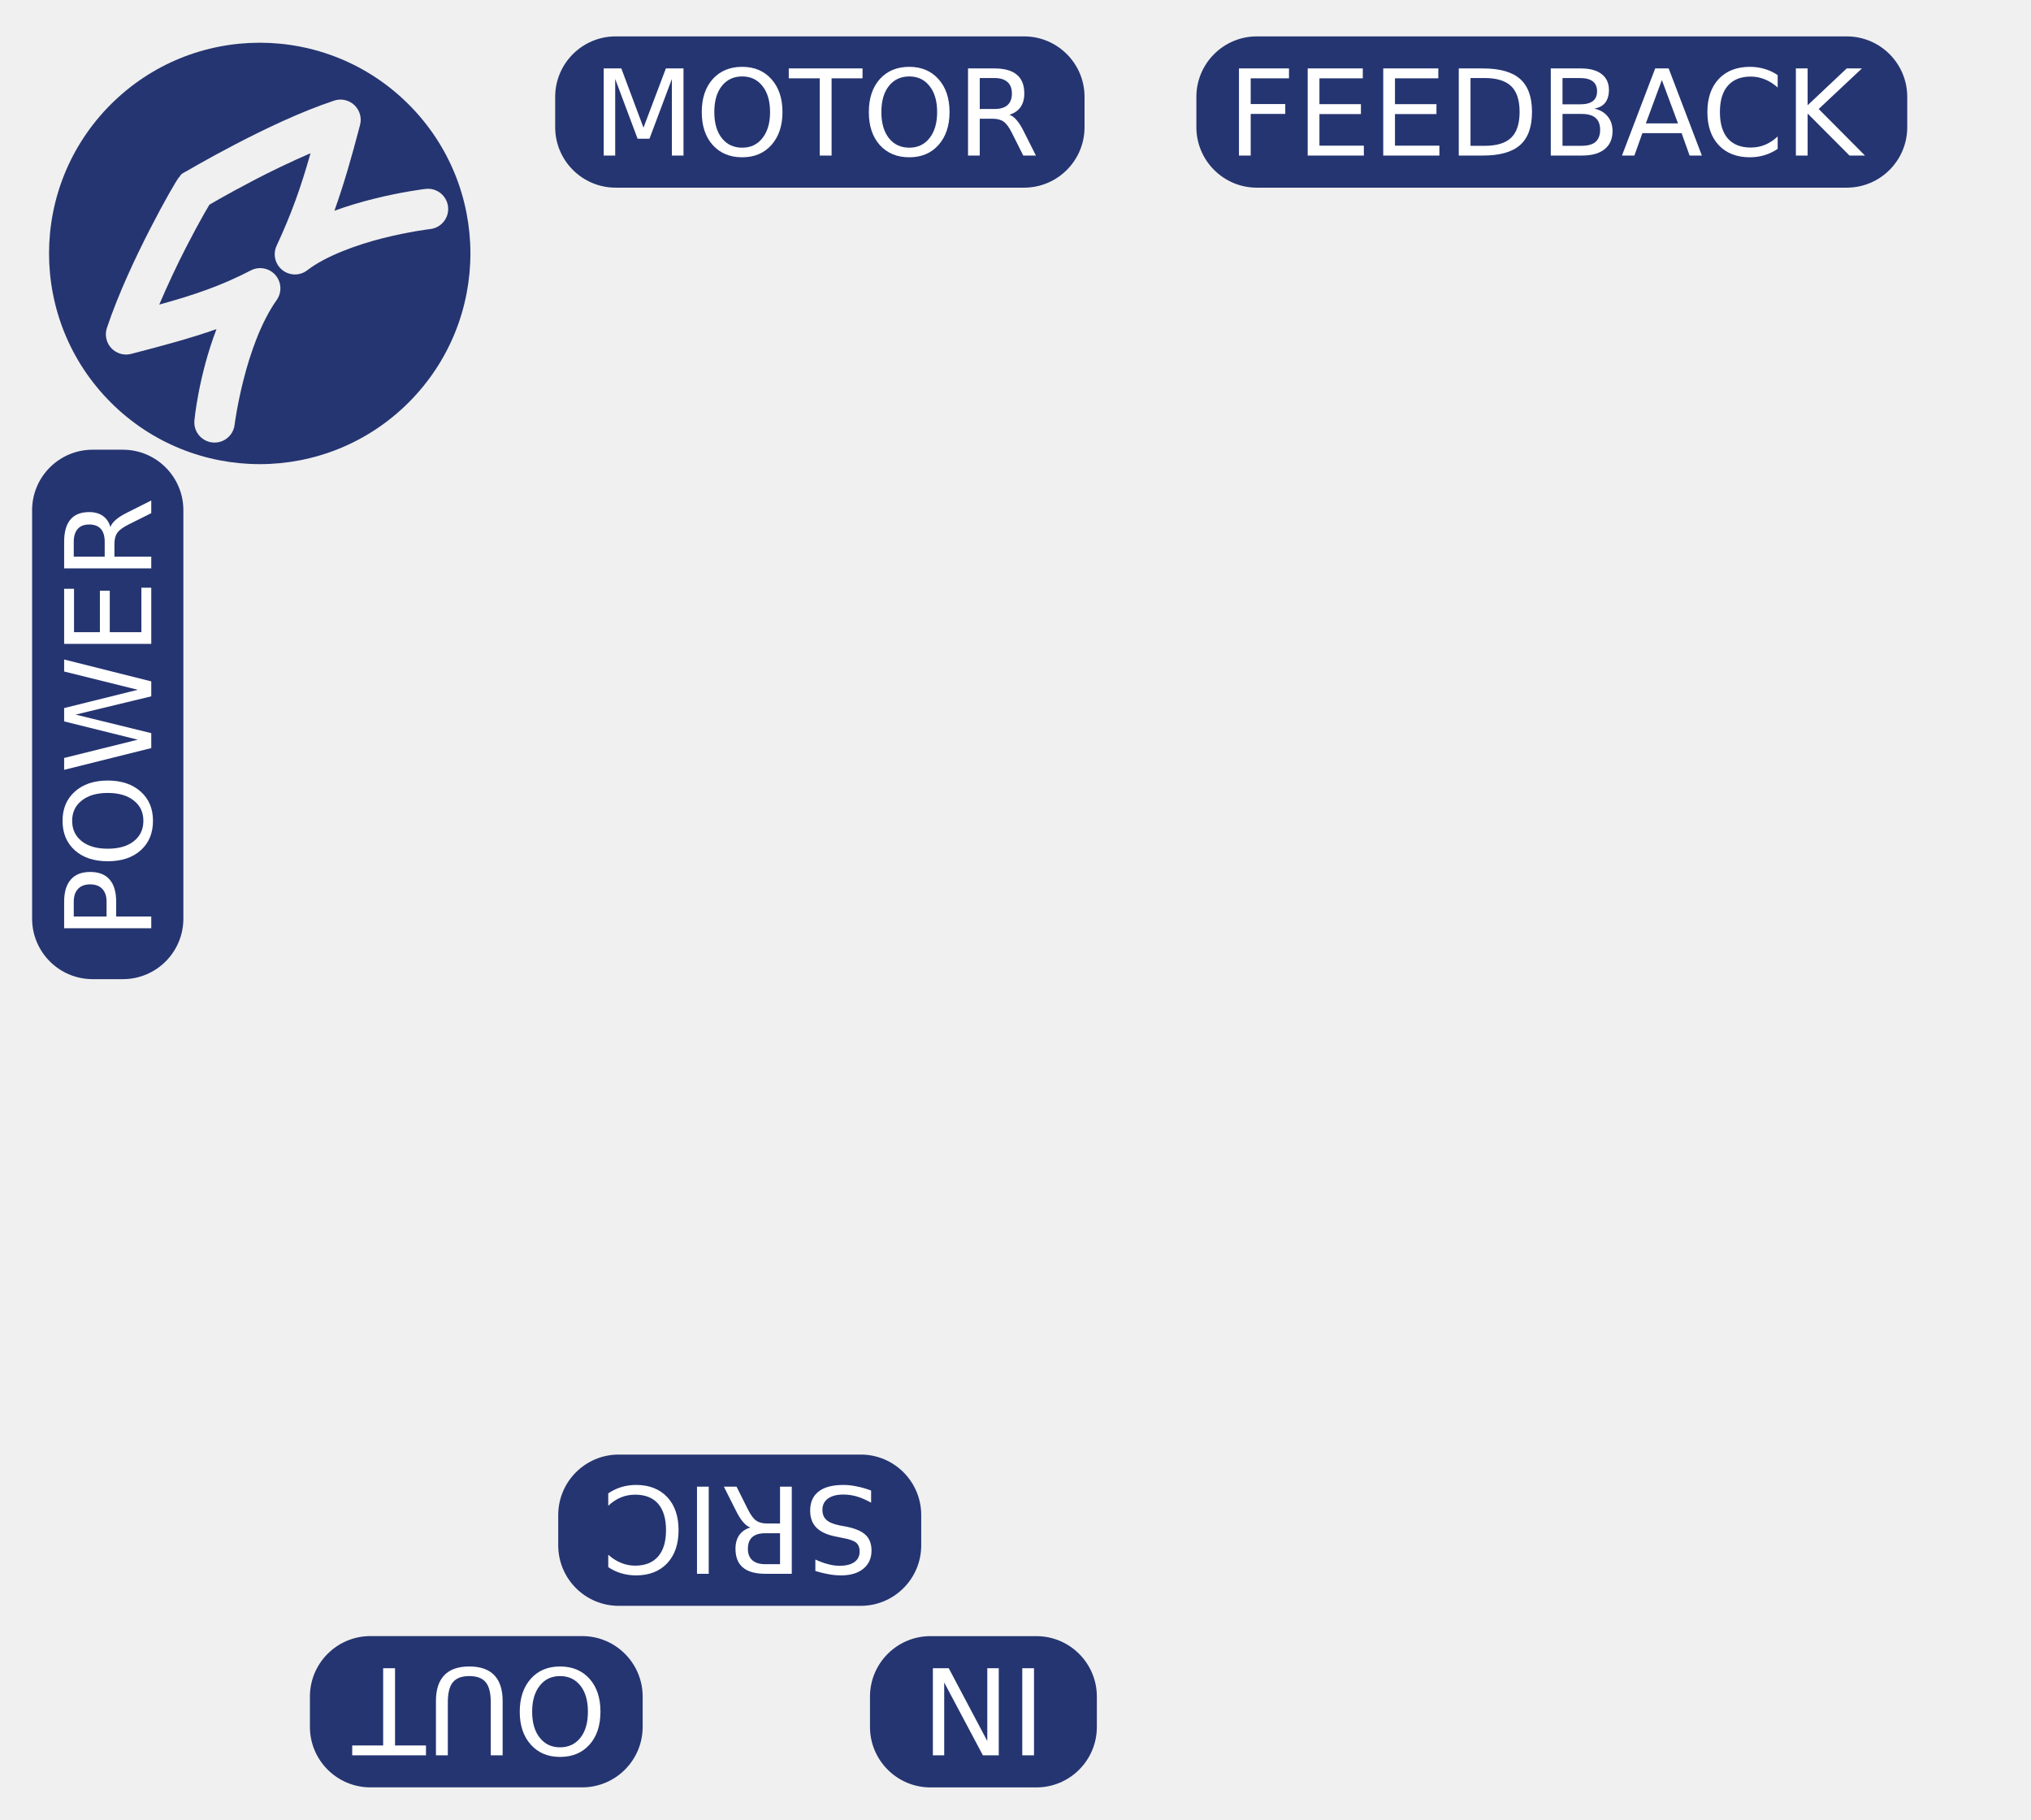
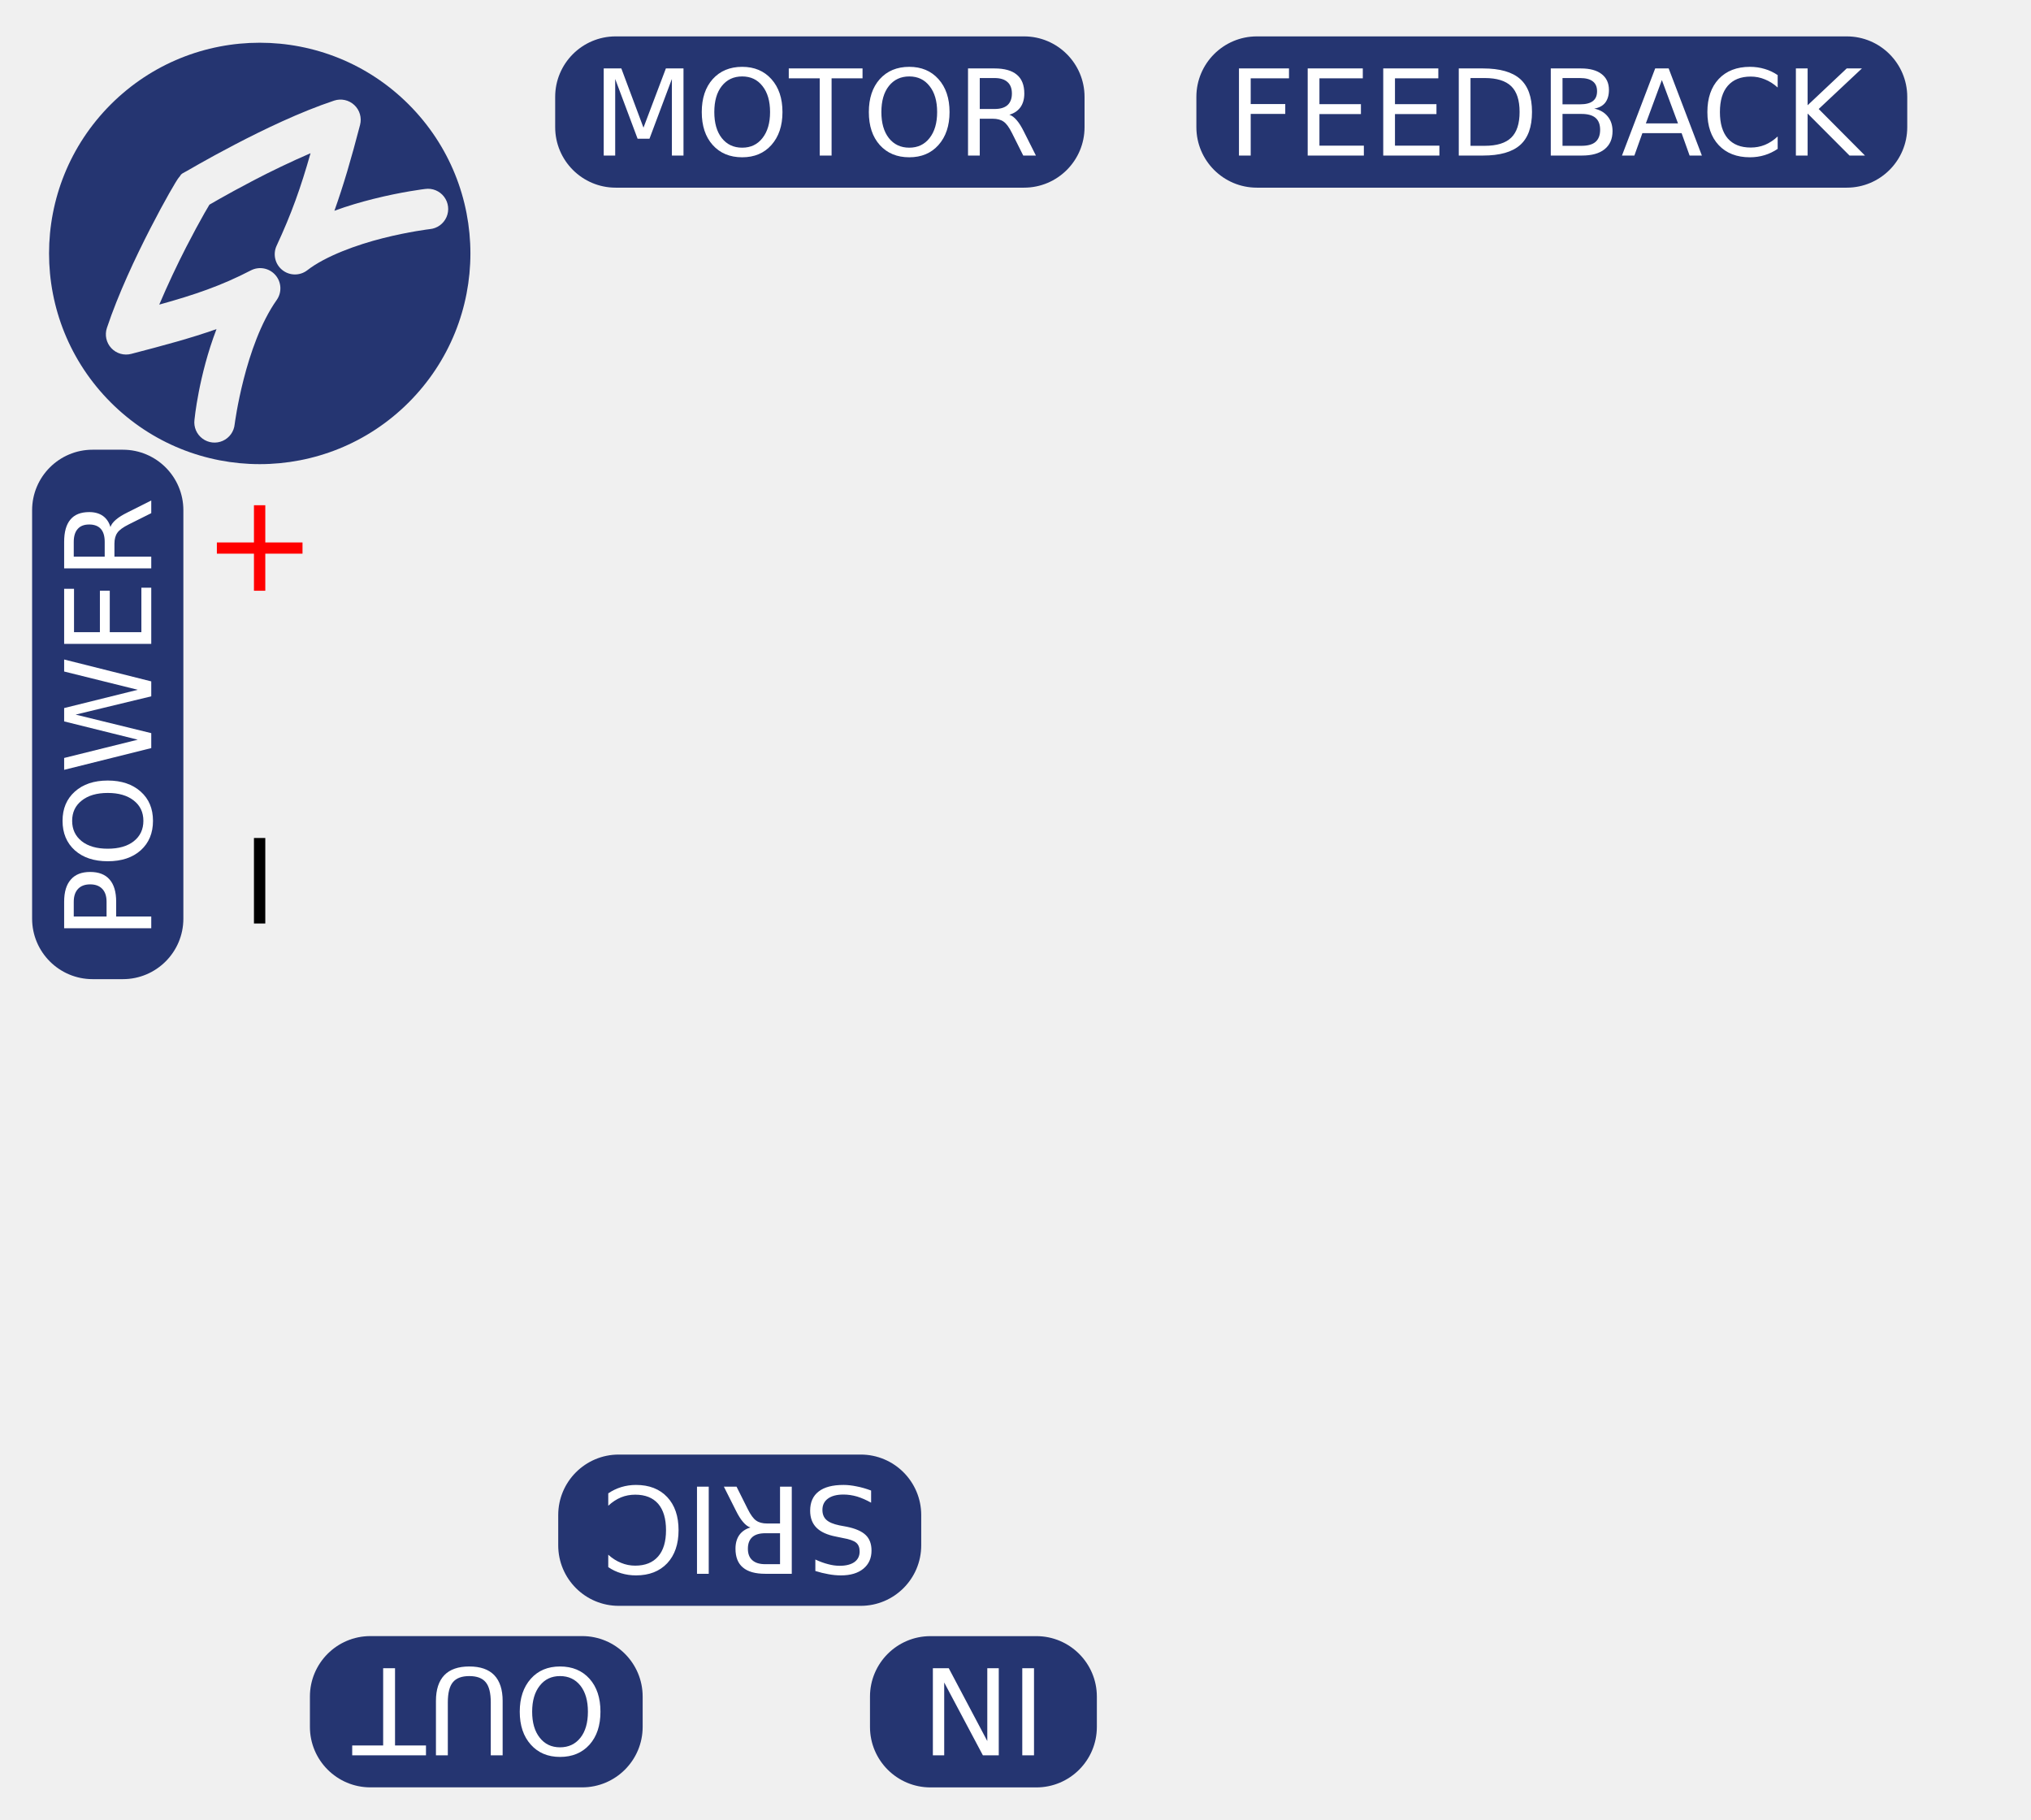
<svg xmlns="http://www.w3.org/2000/svg" xmlns:xlink="http://www.w3.org/1999/xlink" width="237.902" height="213.098" id="svg10955" version="1.1" style="display:inline">
  <defs id="defs10957">
    <marker orient="auto" refY="0" refX="0" id="Arrow2Mend" style="overflow:visible">
      <path id="path4904" style="font-size:12px;fill-rule:evenodd;stroke-width:0.625;stroke-linejoin:round" d="M 8.719,4.034 -2.207,0.016 8.719,-4.002 c -1.745,2.372 -1.735,5.617 -6e-7,8.035 z" transform="scale(-0.6,-0.6)" />
    </marker>
    <symbol id="Minimal T-Slot Hole">
      <path id="path177" d="m 5.315,1052.362 a 5.315,5.315 0 1 0 -10.63,0 5.315,5.315 0 1 0 10.63,0 z" style="fill:none;stroke:#000000" />
    </symbol>
    <symbol id="Minimal T-Slot Slot">
      <path id="path142" d="m 5.315,1041.732 0,10.63" style="fill:none;stroke:#000000" />
      <path id="path144" d="m -5.315,1052.362 0,-10.63" style="fill:none;stroke:#000000" />
      <path id="path146" d="m 5.315,1041.732 4.252,0" style="fill:none;stroke:#000000" />
      <path id="path148" d="m -5.315,1041.732 -4.252,0" style="fill:none;stroke:#000000" />
      <path id="path150" d="m 9.567,1032.874 -4.252,0" style="fill:none;stroke:#000000" />
      <path id="path152" d="m -9.567,1032.874 4.252,0" style="fill:none;stroke:#000000" />
      <path id="path154" d="m 5.315,1030.394 0,2.48" style="fill:none;stroke:#000000" />
      <path id="path156" d="m -5.315,1030.394 10.63,0" style="fill:none;stroke:#000000" />
      <path id="path158" d="m -5.315,1032.874 0,-2.48" style="fill:none;stroke:#000000" />
      <path id="path160" d="m -12.402,1038.898 a 2.835,2.835 0 0 0 2.835,2.835" style="fill:none;stroke:#000000" />
      <path id="path162" d="m -10.984,1037.48 a 1.417,1.417 0 0 0 -1.417,1.417" style="fill:none;stroke:#000000" />
      <path id="path164" d="m -10.984,1037.48 a 1.417,1.417 0 0 0 1.417,-1.417" style="fill:none;stroke:#000000" />
      <path id="path166" d="m -9.567,1036.063 0,-3.189" style="fill:none;stroke:#000000" />
      <path id="path168" d="m 9.567,1041.732 a 2.835,2.835 0 0 0 2.835,-2.835" style="fill:none;stroke:#000000" />
      <path id="path170" d="m 12.402,1038.898 a 1.417,1.417 0 0 0 -1.417,-1.417" style="fill:none;stroke:#000000" />
      <path id="path172" d="m 9.567,1036.063 a 1.417,1.417 0 0 0 1.417,1.417" style="fill:none;stroke:#000000" />
      <path id="path174" d="m 9.567,1036.063 0,-3.189" style="fill:none;stroke:#000000" />
    </symbol>
    <symbol id="T-Slot Slot">
      <path id="path91" d="m 23.031,1052.362 0,14.173" style="fill:none;stroke:#000000" />
      <path id="path93" d="m 23.031,1066.535 35.433,0" style="fill:none;stroke:#000000" />
      <path id="path95" d="m 58.465,1066.535 0,-14.173" style="fill:none;stroke:#000000" />
      <path id="path97" d="m -23.031,1052.362 0,14.173" style="fill:none;stroke:#000000" />
      <path id="path99" d="m -23.031,1066.535 -35.433,0" style="fill:none;stroke:#000000" />
      <path id="path101" d="m -58.465,1066.535 0,-14.173" style="fill:none;stroke:#000000" />
      <path id="path103" d="m -23.031,1052.362 17.717,0" style="fill:none;stroke:#000000" />
      <path id="path105" d="m 5.315,1052.362 17.717,0" style="fill:none;stroke:#000000" />
      <path id="path107" d="m 5.315,1041.732 0,10.63" style="fill:none;stroke:#000000" />
      <path id="path109" d="m -5.315,1052.362 0,-10.63" style="fill:none;stroke:#000000" />
      <path id="path111" d="m 5.315,1041.732 4.252,0" style="fill:none;stroke:#000000" />
      <path id="path113" d="m -5.315,1041.732 -4.252,0" style="fill:none;stroke:#000000" />
      <path id="path115" d="m 9.567,1032.874 -4.252,0" style="fill:none;stroke:#000000" />
      <path id="path117" d="m -9.567,1032.874 4.252,0" style="fill:none;stroke:#000000" />
      <path id="path119" d="m -5.315,1030.394 10.63,0" style="fill:none;stroke:#000000" />
      <path id="path121" d="m 5.315,1030.394 0,2.48" style="fill:none;stroke:#000000" />
      <path id="path123" d="m -5.315,1032.874 0,-2.48" style="fill:none;stroke:#000000" />
      <path id="path125" d="m -12.402,1038.898 a 2.835,2.835 0 0 0 2.835,2.835" style="fill:none;stroke:#000000" />
      <path id="path127" d="m -10.984,1037.48 a 1.417,1.417 0 0 0 -1.417,1.417" style="fill:none;stroke:#000000" />
      <path id="path129" d="m -10.984,1037.48 a 1.417,1.417 0 0 0 1.417,-1.417" style="fill:none;stroke:#000000" />
      <path id="path131" d="m -9.567,1036.063 0,-3.189" style="fill:none;stroke:#000000" />
      <path id="path133" d="m 9.567,1036.063 0,-3.189" style="fill:none;stroke:#000000" />
      <path id="path135" d="m 9.567,1041.732 a 2.835,2.835 0 0 0 2.835,-2.835" style="fill:none;stroke:#000000" />
      <path id="path137" d="m 12.402,1038.898 a 1.417,1.417 0 0 0 -1.417,-1.417" style="fill:none;stroke:#000000" />
      <path id="path139" d="m 9.567,1036.063 a 1.417,1.417 0 0 0 1.417,1.417" style="fill:none;stroke:#000000" />
    </symbol>
    <symbol id="Box Base">
      <path id="path34" d="m 191.339,981.496 a 5.315,5.315 0 1 0 -10.63,0 5.315,5.315 0 1 0 10.63,0 z" style="fill:none;stroke:#000000" />
      <path id="path36" d="m 191.339,1123.228 a 5.315,5.315 0 1 0 -10.63,0 5.315,5.315 0 1 0 10.63,0 z" style="fill:none;stroke:#000000" />
      <path id="path38" d="m -180.709,1121.457 a 5.315,5.315 0 1 0 -10.63,0 5.315,5.315 0 1 0 10.63,0 z" style="fill:none;stroke:#000000" />
      <path id="path40" d="m -180.709,979.724 a 5.315,5.315 0 1 0 -10.63,0 5.315,5.315 0 1 0 10.63,0 z" style="fill:none;stroke:#000000" />
      <use height="1052.362" width="744.094" id="use42" xlink:href="#T-Slot%20Hole" x="125.787" y="0" />
      <use height="1052.362" width="744.094" id="use44" xlink:href="#T-Slot%20Hole" x="-125.787" y="0" />
      <use height="1052.362" width="744.094" id="use46" xlink:href="#T-Slot%20Hole" x="0" y="-113.386" />
      <path id="path48" d="m 221.457,914.173 -442.913,0" style="fill:none;stroke:#000000" />
      <use height="1052.362" width="744.094" id="use50" xlink:href="#T-Slot%20Hole" x="0" y="113.386" />
      <path id="path52" d="m -221.457,1190.551 442.913,0" style="fill:none;stroke:#000000" />
      <path id="path54" d="m 221.457,1190.551 0,-276.378" style="fill:none;stroke:#000000" />
      <path id="path56" d="m -221.457,914.173 0,276.378" style="fill:none;stroke:#000000" />
      <path id="path58" d="m -118.701,960.236 14.173,0" style="fill:none;stroke:#000000" />
      <path id="path60" d="m -104.528,960.236 0,14.173" style="fill:none;stroke:#000000" />
      <path id="path62" d="m -104.528,974.409 -14.173,0" style="fill:none;stroke:#000000" />
      <path id="path64" d="m -118.701,974.409 0,-14.173" style="fill:none;stroke:#000000" />
      <path id="path66" d="m -118.701,1140.945 14.173,0" style="fill:none;stroke:#000000" />
      <path id="path68" d="m -104.528,1140.945 0,-14.173" style="fill:none;stroke:#000000" />
      <path id="path70" d="m -104.528,1126.772 -14.173,0" style="fill:none;stroke:#000000" />
      <path id="path72" d="m -118.701,1126.772 0,14.173" style="fill:none;stroke:#000000" />
      <path id="path74" d="m 118.701,960.236 -14.173,0" style="fill:none;stroke:#000000" />
      <path id="path76" d="m 104.528,960.236 0,14.173" style="fill:none;stroke:#000000" />
      <path id="path78" d="m 104.528,974.409 14.173,0" style="fill:none;stroke:#000000" />
      <path id="path80" d="m 118.701,974.409 0,-14.173" style="fill:none;stroke:#000000" />
      <path id="path82" d="m 118.701,1140.945 -14.173,0" style="fill:none;stroke:#000000" />
      <path id="path84" d="m 104.528,1140.945 0,-14.173" style="fill:none;stroke:#000000" />
      <path id="path86" d="m 104.528,1126.772 14.173,0" style="fill:none;stroke:#000000" />
      <path id="path88" d="m 118.701,1126.772 0,14.173" style="fill:none;stroke:#000000" />
    </symbol>
    <symbol id="T-Slot Hole">
      <path id="path15" d="m 5.315,1052.362 a 5.315,5.315 0 1 0 -10.63,0 5.315,5.315 0 1 0 10.63,0 z" style="fill:none;stroke:#000000" />
      <path id="path17" d="m -23.031,1045.276 0,14.173" style="fill:none;stroke:#000000" />
      <path id="path19" d="m 23.031,1059.449 0,-14.173" style="fill:none;stroke:#000000" />
      <path id="path21" d="m 23.031,1045.276 35.433,0" style="fill:none;stroke:#000000" />
      <path id="path23" d="m 58.465,1045.276 0,14.173" style="fill:none;stroke:#000000" />
      <path id="path25" d="m 58.465,1059.449 -35.433,0" style="fill:none;stroke:#000000" />
      <path id="path27" d="m -58.465,1045.276 35.433,0" style="fill:none;stroke:#000000" />
      <path id="path29" d="m -23.031,1059.449 -35.433,0" style="fill:none;stroke:#000000" />
      <path id="path31" d="m -58.465,1059.449 0,-14.173" style="fill:none;stroke:#000000" />
    </symbol>
    <symbol id="*Paper_Space0" />
    <symbol id="*Paper_Space" />
    <symbol id="*Model_Space" />
    <marker orient="auto" id="DistanceX" style="overflow:visible" refX="0" refY="0">
      <path id="path9" d="M 3,-3 -3,3 M 0,-5 0,5" style="stroke:#000000;stroke-width:0.5" />
    </marker>
    <marker style="overflow:visible" id="Arrow1Lstart" refX="0" refY="0" orient="auto">
      <path transform="matrix(0.8,0,0,0.8,10,0)" style="fill-rule:evenodd;stroke:#000000;stroke-width:1pt;marker-start:none" d="M 0,0 5,-5 -12.5,0 5,5 0,0 z" id="path5214" />
    </marker>
    <marker style="overflow:visible" id="Arrow1Lend" refX="0" refY="0" orient="auto">
      <path transform="matrix(-0.8,0,0,-0.8,-10,0)" style="fill-rule:evenodd;stroke:#000000;stroke-width:1pt;marker-start:none" d="M 0,0 5,-5 -12.5,0 5,5 0,0 z" id="path5217" />
    </marker>
    <symbol id="Minimal T-Slot Hole-0">
      <path id="path177-4" d="m 5.315,1052.362 a 5.315,5.315 0 1 0 -10.63,0 5.315,5.315 0 1 0 10.63,0 z" style="fill:none;stroke:#000000" />
    </symbol>
    <symbol id="Minimal T-Slot Slot-4">
      <path id="path142-3" d="m 5.315,1041.732 0,10.63" style="fill:none;stroke:#000000" />
      <path id="path144-1" d="m -5.315,1052.362 0,-10.63" style="fill:none;stroke:#000000" />
      <path id="path146-9" d="m 5.315,1041.732 4.252,0" style="fill:none;stroke:#000000" />
      <path id="path148-9" d="m -5.315,1041.732 -4.252,0" style="fill:none;stroke:#000000" />
      <path id="path150-5" d="m 9.567,1032.874 -4.252,0" style="fill:none;stroke:#000000" />
      <path id="path152-8" d="m -9.567,1032.874 4.252,0" style="fill:none;stroke:#000000" />
      <path id="path154-3" d="m 5.315,1030.394 0,2.48" style="fill:none;stroke:#000000" />
      <path id="path156-8" d="m -5.315,1030.394 10.63,0" style="fill:none;stroke:#000000" />
      <path id="path158-0" d="m -5.315,1032.874 0,-2.48" style="fill:none;stroke:#000000" />
      <path id="path160-4" d="m -12.402,1038.898 a 2.835,2.835 0 0 0 2.835,2.835" style="fill:none;stroke:#000000" />
      <path id="path162-6" d="m -10.984,1037.48 a 1.417,1.417 0 0 0 -1.417,1.417" style="fill:none;stroke:#000000" />
      <path id="path164-4" d="m -10.984,1037.48 a 1.417,1.417 0 0 0 1.417,-1.417" style="fill:none;stroke:#000000" />
      <path id="path166-1" d="m -9.567,1036.063 0,-3.189" style="fill:none;stroke:#000000" />
      <path id="path168-4" d="m 9.567,1041.732 a 2.835,2.835 0 0 0 2.835,-2.835" style="fill:none;stroke:#000000" />
      <path id="path170-5" d="m 12.402,1038.898 a 1.417,1.417 0 0 0 -1.417,-1.417" style="fill:none;stroke:#000000" />
      <path id="path172-4" d="m 9.567,1036.063 a 1.417,1.417 0 0 0 1.417,1.417" style="fill:none;stroke:#000000" />
      <path id="path174-3" d="m 9.567,1036.063 0,-3.189" style="fill:none;stroke:#000000" />
    </symbol>
    <symbol id="T-Slot Slot-2">
      <path id="path91-7" d="m 23.031,1052.362 0,14.173" style="fill:none;stroke:#000000" />
      <path id="path93-3" d="m 23.031,1066.535 35.433,0" style="fill:none;stroke:#000000" />
      <path id="path95-3" d="m 58.465,1066.535 0,-14.173" style="fill:none;stroke:#000000" />
      <path id="path97-2" d="m -23.031,1052.362 0,14.173" style="fill:none;stroke:#000000" />
      <path id="path99-1" d="m -23.031,1066.535 -35.433,0" style="fill:none;stroke:#000000" />
      <path id="path101-5" d="m -58.465,1066.535 0,-14.173" style="fill:none;stroke:#000000" />
      <path id="path103-1" d="m -23.031,1052.362 17.717,0" style="fill:none;stroke:#000000" />
      <path id="path105-4" d="m 5.315,1052.362 17.717,0" style="fill:none;stroke:#000000" />
      <path id="path107-8" d="m 5.315,1041.732 0,10.63" style="fill:none;stroke:#000000" />
      <path id="path109-1" d="m -5.315,1052.362 0,-10.63" style="fill:none;stroke:#000000" />
      <path id="path111-3" d="m 5.315,1041.732 4.252,0" style="fill:none;stroke:#000000" />
      <path id="path113-7" d="m -5.315,1041.732 -4.252,0" style="fill:none;stroke:#000000" />
      <path id="path115-4" d="m 9.567,1032.874 -4.252,0" style="fill:none;stroke:#000000" />
      <path id="path117-8" d="m -9.567,1032.874 4.252,0" style="fill:none;stroke:#000000" />
      <path id="path119-2" d="m -5.315,1030.394 10.63,0" style="fill:none;stroke:#000000" />
      <path id="path121-3" d="m 5.315,1030.394 0,2.48" style="fill:none;stroke:#000000" />
      <path id="path123-0" d="m -5.315,1032.874 0,-2.48" style="fill:none;stroke:#000000" />
      <path id="path125-4" d="m -12.402,1038.898 a 2.835,2.835 0 0 0 2.835,2.835" style="fill:none;stroke:#000000" />
      <path id="path127-4" d="m -10.984,1037.48 a 1.417,1.417 0 0 0 -1.417,1.417" style="fill:none;stroke:#000000" />
      <path id="path129-5" d="m -10.984,1037.48 a 1.417,1.417 0 0 0 1.417,-1.417" style="fill:none;stroke:#000000" />
      <path id="path131-1" d="m -9.567,1036.063 0,-3.189" style="fill:none;stroke:#000000" />
      <path id="path133-6" d="m 9.567,1036.063 0,-3.189" style="fill:none;stroke:#000000" />
      <path id="path135-4" d="m 9.567,1041.732 a 2.835,2.835 0 0 0 2.835,-2.835" style="fill:none;stroke:#000000" />
      <path id="path137-6" d="m 12.402,1038.898 a 1.417,1.417 0 0 0 -1.417,-1.417" style="fill:none;stroke:#000000" />
      <path id="path139-3" d="m 9.567,1036.063 a 1.417,1.417 0 0 0 1.417,1.417" style="fill:none;stroke:#000000" />
    </symbol>
    <symbol id="Box Base-9">
      <path id="path34-9" d="m 191.339,981.496 a 5.315,5.315 0 1 0 -10.63,0 5.315,5.315 0 1 0 10.63,0 z" style="fill:none;stroke:#000000" />
      <path id="path36-2" d="m 191.339,1123.228 a 5.315,5.315 0 1 0 -10.63,0 5.315,5.315 0 1 0 10.63,0 z" style="fill:none;stroke:#000000" />
      <path id="path38-6" d="m -180.709,1121.457 a 5.315,5.315 0 1 0 -10.63,0 5.315,5.315 0 1 0 10.63,0 z" style="fill:none;stroke:#000000" />
      <path id="path40-2" d="m -180.709,979.724 a 5.315,5.315 0 1 0 -10.63,0 5.315,5.315 0 1 0 10.63,0 z" style="fill:none;stroke:#000000" />
      <use height="1052.362" width="744.094" id="use42-9" xlink:href="#T-Slot%20Hole" x="125.787" y="0" />
      <use height="1052.362" width="744.094" id="use44-3" xlink:href="#T-Slot%20Hole" x="-125.787" y="0" />
      <use height="1052.362" width="744.094" id="use46-0" xlink:href="#T-Slot%20Hole" x="0" y="-113.386" />
      <path id="path48-8" d="m 221.457,914.173 -442.913,0" style="fill:none;stroke:#000000" />
      <use height="1052.362" width="744.094" id="use50-9" xlink:href="#T-Slot%20Hole" x="0" y="113.386" />
      <path id="path52-7" d="m -221.457,1190.551 442.913,0" style="fill:none;stroke:#000000" />
      <path id="path54-3" d="m 221.457,1190.551 0,-276.378" style="fill:none;stroke:#000000" />
      <path id="path56-2" d="m -221.457,914.173 0,276.378" style="fill:none;stroke:#000000" />
      <path id="path58-3" d="m -118.701,960.236 14.173,0" style="fill:none;stroke:#000000" />
      <path id="path60-8" d="m -104.528,960.236 0,14.173" style="fill:none;stroke:#000000" />
      <path id="path62-0" d="m -104.528,974.409 -14.173,0" style="fill:none;stroke:#000000" />
      <path id="path64-0" d="m -118.701,974.409 0,-14.173" style="fill:none;stroke:#000000" />
      <path id="path66-9" d="m -118.701,1140.945 14.173,0" style="fill:none;stroke:#000000" />
      <path id="path68-5" d="m -104.528,1140.945 0,-14.173" style="fill:none;stroke:#000000" />
      <path id="path70-7" d="m -104.528,1126.772 -14.173,0" style="fill:none;stroke:#000000" />
      <path id="path72-9" d="m -118.701,1126.772 0,14.173" style="fill:none;stroke:#000000" />
      <path id="path74-6" d="m 118.701,960.236 -14.173,0" style="fill:none;stroke:#000000" />
      <path id="path76-2" d="m 104.528,960.236 0,14.173" style="fill:none;stroke:#000000" />
      <path id="path78-7" d="m 104.528,974.409 14.173,0" style="fill:none;stroke:#000000" />
      <path id="path80-8" d="m 118.701,974.409 0,-14.173" style="fill:none;stroke:#000000" />
      <path id="path82-7" d="m 118.701,1140.945 -14.173,0" style="fill:none;stroke:#000000" />
      <path id="path84-6" d="m 104.528,1140.945 0,-14.173" style="fill:none;stroke:#000000" />
      <path id="path86-5" d="m 104.528,1126.772 14.173,0" style="fill:none;stroke:#000000" />
      <path id="path88-4" d="m 118.701,1126.772 0,14.173" style="fill:none;stroke:#000000" />
    </symbol>
    <symbol id="T-Slot Hole-1">
      <path id="path15-5" d="m 5.315,1052.362 a 5.315,5.315 0 1 0 -10.63,0 5.315,5.315 0 1 0 10.63,0 z" style="fill:none;stroke:#000000" />
      <path id="path17-7" d="m -23.031,1045.276 0,14.173" style="fill:none;stroke:#000000" />
      <path id="path19-1" d="m 23.031,1059.449 0,-14.173" style="fill:none;stroke:#000000" />
      <path id="path21-3" d="m 23.031,1045.276 35.433,0" style="fill:none;stroke:#000000" />
      <path id="path23-7" d="m 58.465,1045.276 0,14.173" style="fill:none;stroke:#000000" />
      <path id="path25-5" d="m 58.465,1059.449 -35.433,0" style="fill:none;stroke:#000000" />
      <path id="path27-4" d="m -58.465,1045.276 35.433,0" style="fill:none;stroke:#000000" />
      <path id="path29-5" d="m -23.031,1059.449 -35.433,0" style="fill:none;stroke:#000000" />
      <path id="path31-2" d="m -58.465,1059.449 0,-14.173" style="fill:none;stroke:#000000" />
    </symbol>
    <symbol id="*Paper_Space0-0" />
    <symbol id="*Paper_Space-5" />
    <symbol id="*Model_Space-5" />
    <marker orient="auto" id="DistanceX-6" style="overflow:visible" refX="0" refY="0">
      <path id="path9-1" d="M 3,-3 -3,3 M 0,-5 0,5" style="stroke:#000000;stroke-width:0.5" />
    </marker>
    <marker style="overflow:visible" id="Arrow1Lstart-4" refX="0" refY="0" orient="auto">
      <path transform="matrix(0.8,0,0,0.8,10,0)" style="fill-rule:evenodd;stroke:#000000;stroke-width:1pt;marker-start:none" d="M 0,0 5,-5 -12.5,0 5,5 0,0 z" id="path5214-5" />
    </marker>
    <marker style="overflow:visible" id="Arrow1Lend-3" refX="0" refY="0" orient="auto">
      <path transform="matrix(-0.8,0,0,-0.8,-10,0)" style="fill-rule:evenodd;stroke:#000000;stroke-width:1pt;marker-start:none" d="M 0,0 5,-5 -12.5,0 5,5 0,0 z" id="path5217-3" />
    </marker>
    <marker style="overflow:visible" id="Arrow1Lstart-0" refX="0" refY="0" orient="auto">
      <path transform="matrix(0.8,0,0,0.8,10,0)" style="fill-rule:evenodd;stroke:#000000;stroke-width:1pt;marker-start:none" d="M 0,0 5,-5 -12.5,0 5,5 0,0 z" id="path3733" />
    </marker>
    <marker style="overflow:visible" id="Arrow2Mstart" refX="0" refY="0" orient="auto">
      <path transform="scale(0.6,0.6)" d="M 8.719,4.034 -2.207,0.016 8.719,-4.002 c -1.745,2.372 -1.735,5.617 -6e-7,8.035 z" style="font-size:12px;fill-rule:evenodd;stroke-width:0.625;stroke-linejoin:round" id="path3757" />
    </marker>
    <marker style="overflow:visible" id="Arrow1Sstart" refX="0" refY="0" orient="auto">
      <path transform="matrix(0.2,0,0,0.2,1.2,0)" style="fill-rule:evenodd;stroke:#000000;stroke-width:1pt;marker-start:none" d="M 0,0 5,-5 -12.5,0 5,5 0,0 z" id="path3745" />
    </marker>
    <marker style="overflow:visible" id="Arrow2Lstart" refX="0" refY="0" orient="auto">
      <path transform="matrix(1.1,0,0,1.1,1.1,0)" d="M 8.719,4.034 -2.207,0.016 8.719,-4.002 c -1.745,2.372 -1.735,5.617 -6e-7,8.035 z" style="font-size:12px;fill-rule:evenodd;stroke-width:0.625;stroke-linejoin:round" id="path4106" />
    </marker>
    <marker style="overflow:visible" id="Arrow1Mstart" refX="0" refY="0" orient="auto">
      <path transform="matrix(0.4,0,0,0.4,4,0)" style="fill-rule:evenodd;stroke:#000000;stroke-width:1pt;marker-start:none" d="M 0,0 5,-5 -12.5,0 5,5 0,0 z" id="path4094" />
    </marker>
    <radialGradient r="198.275" fy="467.989" fx="285.653" cy="467.989" cx="285.653" gradientTransform="matrix(0.7792208,0.7915819,-0.7599434,0.7480763,418.7113,-108.2201)" gradientUnits="userSpaceOnUse" id="radialGradient3297" xlink:href="#linearGradient3247" />
    <radialGradient r="198.275" fy="467.989" fx="285.653" cy="467.989" cx="285.653" gradientTransform="matrix(0.7792208,0.7915819,-0.7599434,0.7480763,418.7113,-108.2201)" gradientUnits="userSpaceOnUse" id="radialGradient3288" xlink:href="#linearGradient3247" />
    <radialGradient gradientTransform="matrix(0.7792208,0.7915819,-0.7599434,0.7480763,418.7113,-108.2201)" gradientUnits="userSpaceOnUse" r="198.275" fy="467.989" fx="285.653" cy="467.989" cx="285.653" id="radialGradient3253" xlink:href="#linearGradient3247" />
    <linearGradient id="linearGradient3239">
      <stop id="stop3241" offset="0" style="stop-color:#ffffff;stop-opacity:1;" />
      <stop id="stop3243" offset="1" style="stop-color:#000000;stop-opacity:0;" />
    </linearGradient>
    <linearGradient id="linearGradient3247">
      <stop id="stop3249" offset="0" style="stop-color:#ffffff;stop-opacity:1;" />
      <stop id="stop3251" offset="1" style="stop-color:#253571;stop-opacity:1;" />
    </linearGradient>
    <linearGradient id="linearGradient3307">
      <stop style="stop-color:#ffffff;stop-opacity:1;" offset="0" id="stop3309" />
      <stop id="stop3313" offset="0.362" style="stop-color:#ffffff;stop-opacity:0.515;" />
      <stop style="stop-color:#253571;stop-opacity:0.356;" offset="0.771" id="stop3328" />
      <stop style="stop-color:#253571;stop-opacity:1;" offset="1" id="stop3324" />
    </linearGradient>
    <radialGradient r="198.275" fy="467.989" fx="285.653" cy="467.989" cx="285.653" gradientTransform="matrix(0.7792208,0.7915819,-0.7599434,0.7480763,418.7113,-108.2201)" gradientUnits="userSpaceOnUse" id="radialGradient3297-8" xlink:href="#linearGradient3247-3" />
    <radialGradient r="198.275" fy="467.989" fx="285.653" cy="467.989" cx="285.653" gradientTransform="matrix(0.7792208,0.7915819,-0.7599434,0.7480763,418.7113,-108.2201)" gradientUnits="userSpaceOnUse" id="radialGradient3288-7" xlink:href="#linearGradient3247-3" />
    <radialGradient gradientTransform="matrix(0.7792208,0.7915819,-0.7599434,0.7480763,418.7113,-108.2201)" gradientUnits="userSpaceOnUse" r="198.275" fy="467.989" fx="285.653" cy="467.989" cx="285.653" id="radialGradient3253-1" xlink:href="#linearGradient3247-3" />
    <linearGradient id="linearGradient3239-7">
      <stop id="stop3241-3" offset="0" style="stop-color:#ffffff;stop-opacity:1;" />
      <stop id="stop3243-9" offset="1" style="stop-color:#000000;stop-opacity:0;" />
    </linearGradient>
    <linearGradient id="linearGradient3247-3">
      <stop id="stop3249-4" offset="0" style="stop-color:#ffffff;stop-opacity:1;" />
      <stop id="stop3251-7" offset="1" style="stop-color:#253571;stop-opacity:1;" />
    </linearGradient>
    <linearGradient id="linearGradient3307-3">
      <stop style="stop-color:#ffffff;stop-opacity:1;" offset="0" id="stop3309-9" />
      <stop id="stop3313-3" offset="0.362" style="stop-color:#ffffff;stop-opacity:0.515;" />
      <stop style="stop-color:#253571;stop-opacity:0.356;" offset="0.771" id="stop3328-9" />
      <stop style="stop-color:#253571;stop-opacity:1;" offset="1" id="stop3324-2" />
    </linearGradient>
  </defs>
  <g id="layer3" style="display:inline" transform="translate(-137.689,-61.40673)">
    <rect ry="7.087" y="65.669" x="202.72" height="17.717" width="62.008" id="rect5576" style="fill:#253571;fill-opacity:1;stroke:none" />
    <rect style="fill:#253571;fill-opacity:1;stroke:none" id="rect5578" width="83.268" height="17.717" x="277.827" y="65.669" ry="7.087" />
    <text xml:space="preserve" style="font-size:20px;font-style:normal;font-weight:normal;fill:#ffffff;fill-opacity:1;stroke:none;font-family:Bitstream Vera Sans" x="207.033" y="79.623" id="text3346">
      <tspan id="tspan3348" x="207.033" y="79.623" style="font-size:14px;fill:#ffffff">MOTOR</tspan>
    </text>
    <rect style="fill:#253571;fill-opacity:1;stroke:none" id="rect4730" width="17.717" height="62.008" x="141.451" y="114.078" ry="7.087" />
    <text id="text3350" y="155.406" x="-171.499" style="font-size:14px;font-style:normal;font-variant:normal;font-weight:normal;font-stretch:normal;text-align:start;line-height:125%;writing-mode:lr-tb;text-anchor:start;fill:#ffffff;fill-opacity:1;stroke:none;font-family:Bitstream Vera Sans;-inkscape-font-specification:Bitstream Vera Sans" xml:space="preserve" transform="matrix(0,-1,1,0,0,0)">
      <tspan y="155.406" x="-171.499" id="tspan3352">POWER</tspan>
    </text>
    <rect style="fill:#253571;fill-opacity:1;stroke:none" id="rect5584" width="42.52" height="17.717" x="203.077" y="231.767" ry="7.087" />
    <text transform="scale(-1,-1)" xml:space="preserve" style="font-size:14px;font-style:normal;font-variant:normal;font-weight:normal;font-stretch:normal;text-align:start;line-height:125%;writing-mode:lr-tb;text-anchor:start;fill:#ffffff;fill-opacity:1;stroke:none;font-family:Bitstream Vera Sans;-inkscape-font-specification:Bitstream Vera Sans" x="-240.695" y="-235.529" id="text3354">
      <tspan id="tspan3356" x="-240.695" y="-235.529">SRIC</tspan>
    </text>
    <rect ry="7.087" y="253.033" x="239.595" height="17.717" width="26.575" id="rect5582" style="fill:#253571;fill-opacity:1;stroke:none" />
    <text id="text3358" y="-256.789" x="-260.183" style="font-size:14px;font-style:normal;font-variant:normal;font-weight:normal;font-stretch:normal;text-align:start;line-height:125%;writing-mode:lr-tb;text-anchor:start;fill:#ffffff;fill-opacity:1;stroke:none;font-family:Bitstream Vera Sans;-inkscape-font-specification:Bitstream Vera Sans" xml:space="preserve" transform="scale(-1,-1)">
      <tspan y="-256.789" x="-260.183" id="tspan3360">IN</tspan>
    </text>
    <rect style="fill:#253571;fill-opacity:1;stroke:none" id="rect5580" width="38.976" height="17.717" x="173.991" y="253.027" ry="7.087" />
    <text transform="scale(-1,-1)" xml:space="preserve" style="font-size:14px;font-style:normal;font-variant:normal;font-weight:normal;font-stretch:normal;text-align:start;line-height:125%;writing-mode:lr-tb;text-anchor:start;fill:#ffffff;fill-opacity:1;stroke:none;font-family:Bitstream Vera Sans;-inkscape-font-specification:Bitstream Vera Sans" x="-208.805" y="-256.789" id="text3362">
      <tspan id="tspan3364" x="-208.805" y="-256.789">OUT</tspan>
    </text>
    <text id="text3366" y="79.623" x="281.443" style="font-size:20px;font-style:normal;font-weight:normal;fill:#ffffff;fill-opacity:1;stroke:none;font-family:Bitstream Vera Sans" xml:space="preserve">
      <tspan y="79.623" x="281.443" id="tspan3368" style="font-size:14px;fill:#ffffff">FEEDBACK</tspan>
    </text>
    <g id="g5694" transform="matrix(0.7071068,0.7071068,-0.7071068,0.7071068,146.2339,-94.01784)">
      <g transform="translate(17.4244,-329.2554)" id="layer1-1">
        <g id="layer1-17" transform="translate(-311.673,-24.95287)">
          <g transform="translate(4.800736,-5.089603)" id="g2822">
            <g id="g2818" transform="translate(0,-0.2044961)">
              <g id="g5921" transform="translate(292.8476,330.4228)">
                <g transform="translate(17.4244,-329.2554)" id="layer1-4">
                  <path style="fill:#253571;fill-opacity:1;fill-rule:nonzero;stroke:none" d="m 100.859,473.755 c 0,13.63 11.048,24.678 24.678,24.678 13.63,0 24.678,-11.048 24.678,-24.678 0,-13.63 -11.048,-24.678 -24.678,-24.678 -13.63,0 -24.678,11.048 -24.678,24.678 z m 11.627,-0.031 c 2.2e-4,-0.107 0.03,-0.282 0.13,-0.573 6.9e-4,-0.003 0.01,-0.029 0.012,-0.035 0.004,-0.016 0.011,-0.034 0.02,-0.067 0.022,-0.083 0.059,-0.208 0.102,-0.369 0.086,-0.322 0.21,-0.787 0.369,-1.358 0.318,-1.142 0.775,-2.722 1.342,-4.526 1.134,-3.608 2.7,-8.097 4.581,-11.858 a 2.368,2.368 0 0 1 4.161,-0.137 c 2.072,3.529 3.618,6.351 4.985,9.236 0.692,-1.503 1.473,-2.916 2.226,-4.176 1.786,-2.991 3.478,-5.138 3.478,-5.138 a 2.368,2.368 0 1 1 3.717,2.932 c 0,0 -1.509,1.913 -3.132,4.632 -1.624,2.719 -3.274,6.246 -3.607,8.914 a 2.368,2.368 0 0 1 -4.573,0.518 c -1.424,-3.905 -2.824,-6.835 -4.852,-10.473 -0.939,2.365 -1.794,4.823 -2.469,6.971 -0.547,1.741 -0.988,3.272 -1.295,4.377 -0.151,0.542 -0.265,0.974 -0.349,1.287 0.069,0.279 0.162,0.65 0.298,1.142 0.298,1.079 0.744,2.596 1.299,4.322 0.689,2.141 1.566,4.6 2.524,6.971 2.107,-3.722 3.578,-6.709 4.753,-10.418 a 2.368,2.368 0 0 1 4.593,0.314 c 1.101,6.387 6.806,13.762 6.806,13.762 a 2.369,2.369 0 1 1 -3.69,2.971 c 0,0 -3.31,-3.994 -5.692,-9.346 -1.363,2.857 -2.995,5.685 -5.013,9.122 a 2.368,2.368 0 0 1 -4.161,-0.137 c -1.873,-3.746 -3.474,-8.207 -4.628,-11.791 -0.577,-1.792 -1.041,-3.363 -1.358,-4.51 -0.159,-0.574 -0.279,-1.039 -0.365,-1.39 -0.043,-0.176 -0.077,-0.318 -0.106,-0.459 -0.014,-0.07 -0.024,-0.135 -0.039,-0.243 -0.008,-0.054 -0.017,-0.116 -0.024,-0.239 -0.003,-0.062 -0.043,-0.102 -0.043,-0.228 z m 4.706,0.667 c 0.039,-0.126 0.07,-0.233 0.082,-0.31 -0.018,0.067 -0.042,0.151 -0.055,0.2 -0.011,0.042 -0.018,0.076 -0.028,0.11 z" id="path2266" />
                </g>
                <g transform="translate(17.4244,-329.2554)" id="layer2-0" />
              </g>
            </g>
          </g>
        </g>
      </g>
      <g transform="translate(17.4244,-329.2554)" id="layer2-1" />
    </g>
+     <g transform="matrix(0,-1,1,0,-836.7205,483.0841)" id="g3036">
+       <text id="text3038" y="1009.842" x="311.811" style="font-size:16px;font-style:normal;font-weight:normal;fill:#000000;fill-opacity:1;stroke:none;font-family:Bitstream Vera Sans" xml:space="preserve">
+         <tspan y="1009.842" x="311.811" id="tspan3040">−</tspan>
+       </text>
+       <text xml:space="preserve" style="font-size:16px;font-style:normal;font-weight:normal;fill:#ff0000;fill-opacity:1;stroke:none;font-family:Bitstream Vera Sans" x="350.787" y="1009.842" id="text3042">
+         <tspan id="tspan3044" x="350.787" y="1009.842">+</tspan>
+       </text>
+     </g>
  </g>
</svg>
